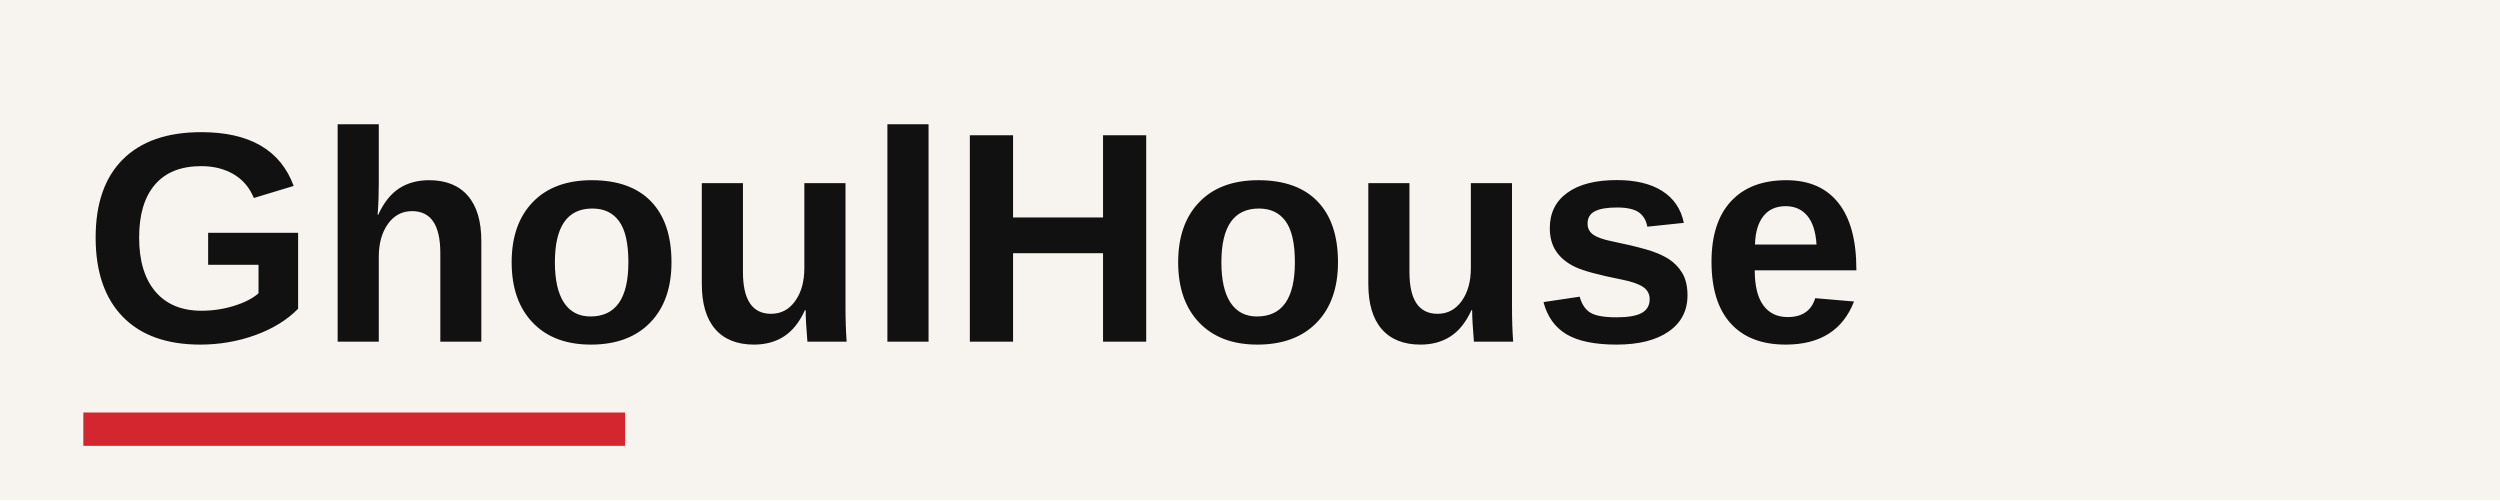
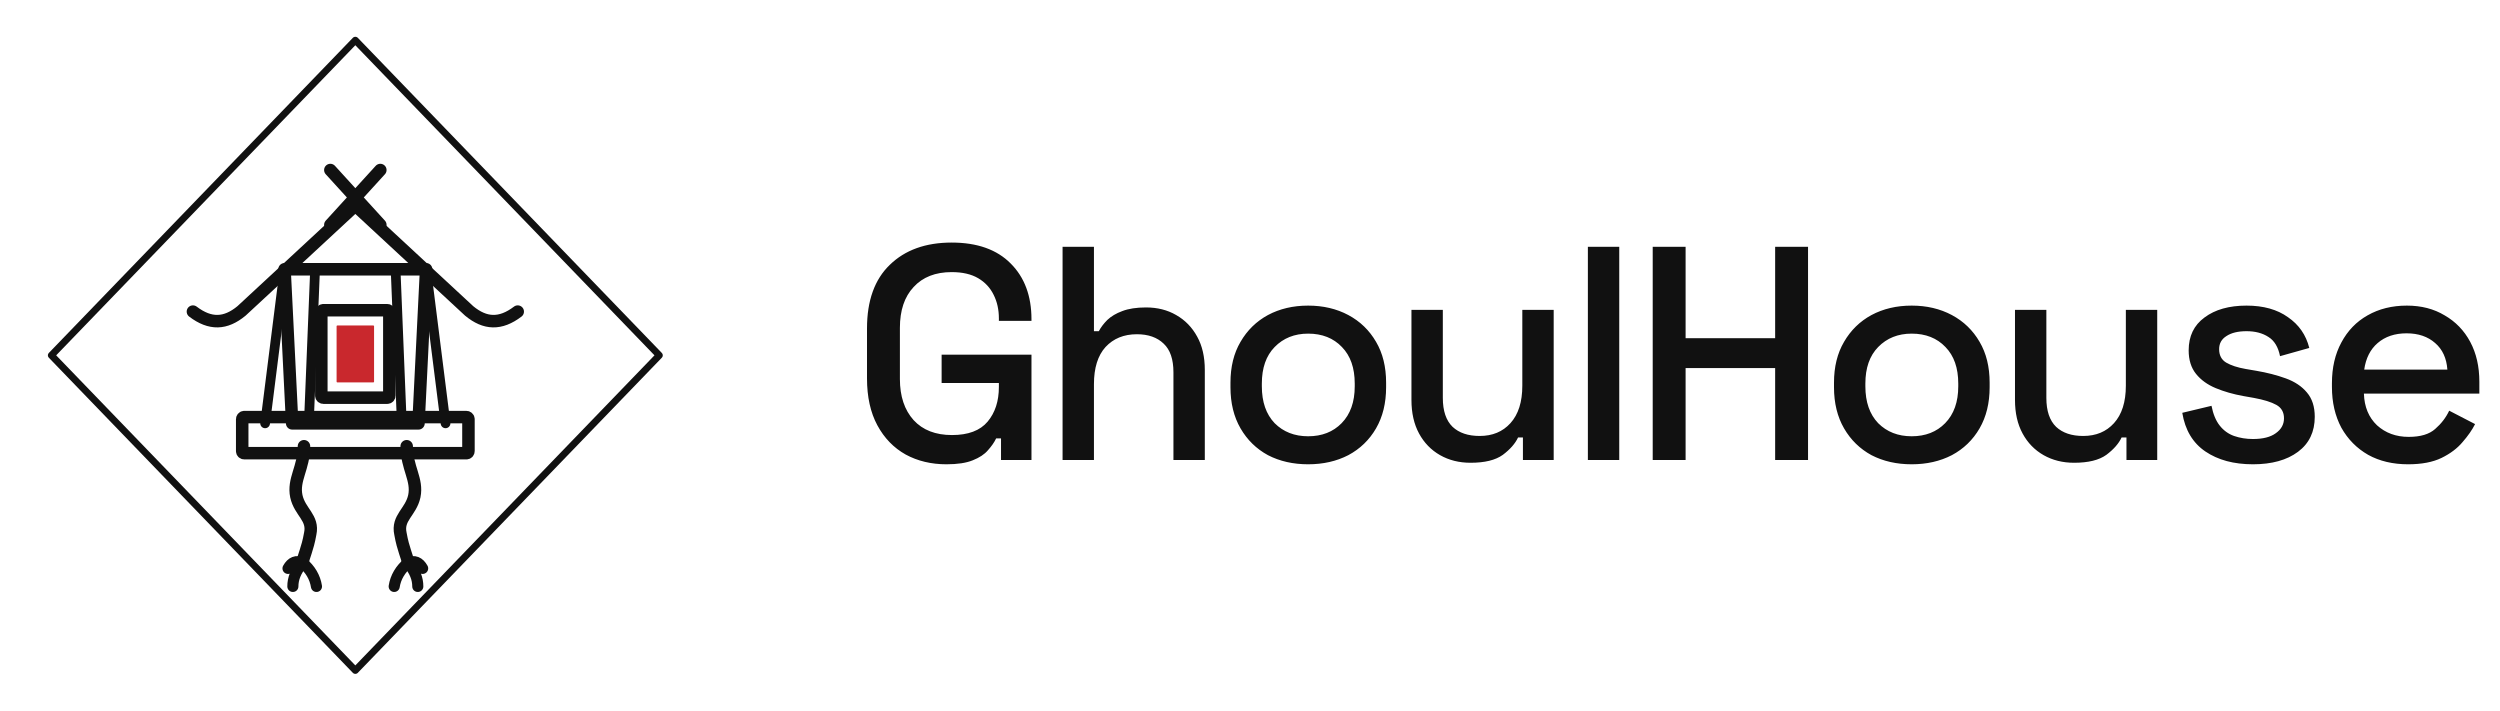
- <svg xmlns="http://www.w3.org/2000/svg" viewBox="0 0 600 120" role="img" aria-label="GhoulHouse">
-   <rect width="600" height="120" fill="#F7F4EF" />
-   <text x="20" y="82" font-family="Arial, Helvetica, sans-serif" font-size="72" font-weight="900" fill="#111111">GhoulHouse</text>
-   <rect x="20" y="99" width="130" height="8" fill="#D3262E" />
+ <svg xmlns="http://www.w3.org/2000/svg" width="394" height="112" viewBox="0 0 394 112" fill="none">
+   <path d="M56 6.344L103.906 56L56 105.656L8.094 56L56 6.344Z" stroke="#111111" stroke-width="1.094" stroke-linecap="round" stroke-linejoin="round" />
+   <path d="M52.062 26.797L59.938 35.438M59.938 26.797L52.062 35.438" stroke="#111111" stroke-width="1.969" stroke-linecap="round" stroke-linejoin="round" />
+   <path d="M30.406 49.109C33.141 51.188 35.547 51.078 38.062 49L56 32.375L73.938 49C76.453 51.078 78.859 51.188 81.594 49.109" stroke="#111111" stroke-width="1.969" stroke-linecap="round" stroke-linejoin="round" />
+   <path d="M45.281 42.328H66.719" stroke="#111111" stroke-width="1.531" stroke-linecap="round" stroke-linejoin="round" />
+   <path d="M44.844 42.438H67.156L65.953 66.719H46.047L44.844 42.438Z" stroke="#111111" stroke-width="1.969" stroke-linecap="round" stroke-linejoin="round" />
+   <path d="M44.844 42.438L41.781 66.719M49.656 42.438L48.672 66.719M62.344 42.438L63.328 66.719M67.156 42.438L70.219 66.719" stroke="#111111" stroke-width="1.531" stroke-linecap="round" stroke-linejoin="round" />
+   <path d="M61.031 48.891H50.969C50.788 48.891 50.641 49.038 50.641 49.219V62.344C50.641 62.525 50.788 62.672 50.969 62.672H61.031C61.212 62.672 61.359 62.525 61.359 62.344V49.219C61.359 49.038 61.212 48.891 61.031 48.891Z" stroke="#111111" stroke-width="1.969" stroke-linecap="round" stroke-linejoin="round" />
+   <path d="M73.5 65.734H38.5C38.319 65.734 38.172 65.881 38.172 66.062V71.094C38.172 71.275 38.319 71.422 38.5 71.422H73.5C73.681 71.422 73.828 71.275 73.828 71.094V66.062C73.828 65.881 73.681 65.734 73.5 65.734Z" stroke="#111111" stroke-width="1.969" stroke-linecap="round" stroke-linejoin="round" />
+   <path d="M47.906 70.328C47.906 73.719 46.156 75.578 46.703 78.203C47.25 80.719 49.437 81.594 48.891 84.109C48.453 86.625 47.797 87.719 47.687 88.703M64.094 70.328C64.094 73.719 65.844 75.578 65.297 78.203C64.75 80.719 62.562 81.594 63.109 84.109C63.547 86.625 64.203 87.719 64.312 88.703" stroke="#111111" stroke-width="1.969" stroke-linecap="round" stroke-linejoin="round" />
+   <path d="M49.875 92.422C49.656 91 48.891 89.688 47.688 88.703C46.703 88.266 45.938 88.594 45.391 89.578M47.688 88.703C46.594 90.016 46.156 91.219 46.156 92.422M62.125 92.422C62.344 91 63.109 89.688 64.312 88.703C65.297 88.266 66.062 88.594 66.609 89.578M64.312 88.703C65.406 90.016 65.844 91.219 65.844 92.422" stroke="#111111" stroke-width="1.75" stroke-linecap="round" stroke-linejoin="round" />
+   <path d="M58.844 51.297H53.156C53.096 51.297 53.047 51.346 53.047 51.406V60.156C53.047 60.217 53.096 60.266 53.156 60.266H58.844C58.904 60.266 58.953 60.217 58.953 60.156V51.406C58.953 51.346 58.904 51.297 58.844 51.297Z" fill="#C9282D" />
+   <path d="M149.168 73.172C146.768 73.172 144.624 72.66 142.736 71.636C140.848 70.58 139.36 69.044 138.272 67.028C137.184 65.012 136.64 62.548 136.64 59.636V51.764C136.64 47.38 137.84 44.036 140.24 41.732C142.64 39.396 145.888 38.228 149.984 38.228C154.016 38.228 157.12 39.332 159.296 41.54C161.472 43.716 162.56 46.644 162.56 50.324V50.564H157.424V50.18C157.424 48.804 157.152 47.572 156.608 46.484C156.064 45.364 155.248 44.484 154.16 43.844C153.072 43.204 151.68 42.884 149.984 42.884C147.424 42.884 145.424 43.668 143.984 45.236C142.544 46.772 141.824 48.916 141.824 51.668V59.732C141.824 62.452 142.544 64.612 143.984 66.212C145.424 67.78 147.44 68.564 150.032 68.564C152.592 68.564 154.464 67.86 155.648 66.452C156.832 65.044 157.424 63.22 157.424 60.98V60.356H148.4V55.892H162.56V72.5H157.76V69.092H156.992C156.704 69.7 156.272 70.324 155.696 70.964C155.152 71.604 154.352 72.132 153.296 72.548C152.272 72.964 150.896 73.172 149.168 73.172ZM167.462 72.5V38.9H172.406V52.196H173.174C173.494 51.588 173.942 50.996 174.518 50.42C175.126 49.844 175.91 49.38 176.87 49.028C177.862 48.644 179.11 48.452 180.614 48.452C182.406 48.452 183.99 48.852 185.366 49.652C186.774 50.452 187.878 51.588 188.678 53.06C189.478 54.5 189.878 56.244 189.878 58.292V72.5H184.934V58.676C184.934 56.628 184.422 55.124 183.398 54.164C182.374 53.172 180.966 52.676 179.174 52.676C177.126 52.676 175.478 53.348 174.23 54.692C173.014 56.036 172.406 57.988 172.406 60.548V72.5H167.462ZM206.162 73.172C203.794 73.172 201.682 72.692 199.826 71.732C198.002 70.74 196.562 69.332 195.506 67.508C194.45 65.684 193.922 63.524 193.922 61.028V60.308C193.922 57.812 194.45 55.668 195.506 53.876C196.562 52.052 198.002 50.644 199.826 49.652C201.682 48.66 203.794 48.164 206.162 48.164C208.53 48.164 210.642 48.66 212.498 49.652C214.354 50.644 215.81 52.052 216.866 53.876C217.922 55.668 218.45 57.812 218.45 60.308V61.028C218.45 63.524 217.922 65.684 216.866 67.508C215.81 69.332 214.354 70.74 212.498 71.732C210.642 72.692 208.53 73.172 206.162 73.172ZM206.162 68.756C208.338 68.756 210.098 68.068 211.442 66.692C212.818 65.284 213.506 63.348 213.506 60.884V60.452C213.506 57.988 212.834 56.068 211.49 54.692C210.146 53.284 208.37 52.58 206.162 52.58C204.018 52.58 202.258 53.284 200.882 54.692C199.538 56.068 198.866 57.988 198.866 60.452V60.884C198.866 63.348 199.538 65.284 200.882 66.692C202.258 68.068 204.018 68.756 206.162 68.756ZM231.757 72.932C229.965 72.932 228.365 72.532 226.957 71.732C225.549 70.932 224.445 69.796 223.645 68.324C222.845 66.852 222.445 65.092 222.445 63.044V48.836H227.389V62.708C227.389 64.756 227.901 66.276 228.925 67.268C229.949 68.228 231.373 68.708 233.197 68.708C235.213 68.708 236.829 68.036 238.045 66.692C239.293 65.316 239.917 63.348 239.917 60.788V48.836H244.861V72.5H240.013V68.948H239.245C238.797 69.908 237.997 70.82 236.845 71.684C235.693 72.516 233.997 72.932 231.757 72.932ZM250.249 72.5V38.9H255.193V72.5H250.249ZM260.467 72.5V38.9H265.651V53.3H279.763V38.9H284.947V72.5H279.763V58.004H265.651V72.5H260.467ZM301.278 73.172C298.91 73.172 296.798 72.692 294.942 71.732C293.118 70.74 291.678 69.332 290.622 67.508C289.566 65.684 289.038 63.524 289.038 61.028V60.308C289.038 57.812 289.566 55.668 290.622 53.876C291.678 52.052 293.118 50.644 294.942 49.652C296.798 48.66 298.91 48.164 301.278 48.164C303.646 48.164 305.758 48.66 307.614 49.652C309.47 50.644 310.926 52.052 311.982 53.876C313.038 55.668 313.566 57.812 313.566 60.308V61.028C313.566 63.524 313.038 65.684 311.982 67.508C310.926 69.332 309.47 70.74 307.614 71.732C305.758 72.692 303.646 73.172 301.278 73.172ZM301.278 68.756C303.454 68.756 305.214 68.068 306.558 66.692C307.934 65.284 308.622 63.348 308.622 60.884V60.452C308.622 57.988 307.95 56.068 306.606 54.692C305.262 53.284 303.486 52.58 301.278 52.58C299.134 52.58 297.374 53.284 295.998 54.692C294.654 56.068 293.982 57.988 293.982 60.452V60.884C293.982 63.348 294.654 65.284 295.998 66.692C297.374 68.068 299.134 68.756 301.278 68.756ZM326.874 72.932C325.082 72.932 323.482 72.532 322.074 71.732C320.666 70.932 319.562 69.796 318.762 68.324C317.962 66.852 317.562 65.092 317.562 63.044V48.836H322.506V62.708C322.506 64.756 323.018 66.276 324.042 67.268C325.066 68.228 326.49 68.708 328.314 68.708C330.33 68.708 331.946 68.036 333.162 66.692C334.41 65.316 335.034 63.348 335.034 60.788V48.836H339.978V72.5H335.13V68.948H334.362C333.914 69.908 333.114 70.82 331.962 71.684C330.81 72.516 329.114 72.932 326.874 72.932ZM355.062 73.172C352.054 73.172 349.558 72.5 347.574 71.156C345.59 69.812 344.374 67.78 343.926 65.06L348.534 63.956C348.79 65.268 349.222 66.308 349.83 67.076C350.438 67.844 351.19 68.388 352.086 68.708C353.014 69.028 354.006 69.188 355.062 69.188C356.63 69.188 357.83 68.884 358.662 68.276C359.526 67.668 359.958 66.884 359.958 65.924C359.958 64.964 359.558 64.26 358.758 63.812C357.958 63.364 356.774 62.996 355.206 62.708L353.574 62.42C351.974 62.132 350.518 61.716 349.206 61.172C347.894 60.628 346.854 59.876 346.086 58.916C345.318 57.956 344.934 56.724 344.934 55.22C344.934 52.98 345.766 51.252 347.43 50.036C349.094 48.788 351.302 48.164 354.054 48.164C356.71 48.164 358.886 48.772 360.582 49.988C362.31 51.172 363.43 52.788 363.942 54.836L359.334 56.132C359.046 54.692 358.438 53.684 357.51 53.108C356.582 52.5 355.43 52.196 354.054 52.196C352.71 52.196 351.654 52.452 350.886 52.964C350.118 53.444 349.734 54.132 349.734 55.028C349.734 55.988 350.102 56.692 350.838 57.14C351.606 57.588 352.63 57.924 353.91 58.148L355.59 58.436C357.286 58.724 358.838 59.124 360.246 59.636C361.654 60.148 362.758 60.884 363.558 61.844C364.39 62.804 364.806 64.084 364.806 65.684C364.806 68.052 363.926 69.892 362.166 71.204C360.406 72.516 358.038 73.172 355.062 73.172ZM379.513 73.172C377.113 73.172 375.017 72.676 373.225 71.684C371.433 70.66 370.025 69.236 369.001 67.412C368.009 65.556 367.513 63.412 367.513 60.98V60.404C367.513 57.94 368.009 55.796 369.001 53.972C369.993 52.116 371.369 50.692 373.129 49.7C374.921 48.676 376.985 48.164 379.321 48.164C381.593 48.164 383.577 48.676 385.273 49.7C387.001 50.692 388.345 52.084 389.305 53.876C390.265 55.668 390.745 57.764 390.745 60.164V62.036H372.553C372.617 64.116 373.305 65.78 374.617 67.028C375.961 68.244 377.625 68.852 379.609 68.852C381.465 68.852 382.857 68.436 383.785 67.604C384.745 66.772 385.481 65.812 385.993 64.724L390.073 66.836C389.625 67.732 388.969 68.676 388.105 69.668C387.273 70.66 386.169 71.492 384.793 72.164C383.417 72.836 381.657 73.172 379.513 73.172ZM372.601 58.244H385.705C385.577 56.452 384.937 55.06 383.785 54.068C382.633 53.044 381.129 52.532 379.273 52.532C377.417 52.532 375.897 53.044 374.713 54.068C373.561 55.06 372.857 56.452 372.601 58.244Z" fill="#111111" />
</svg>
